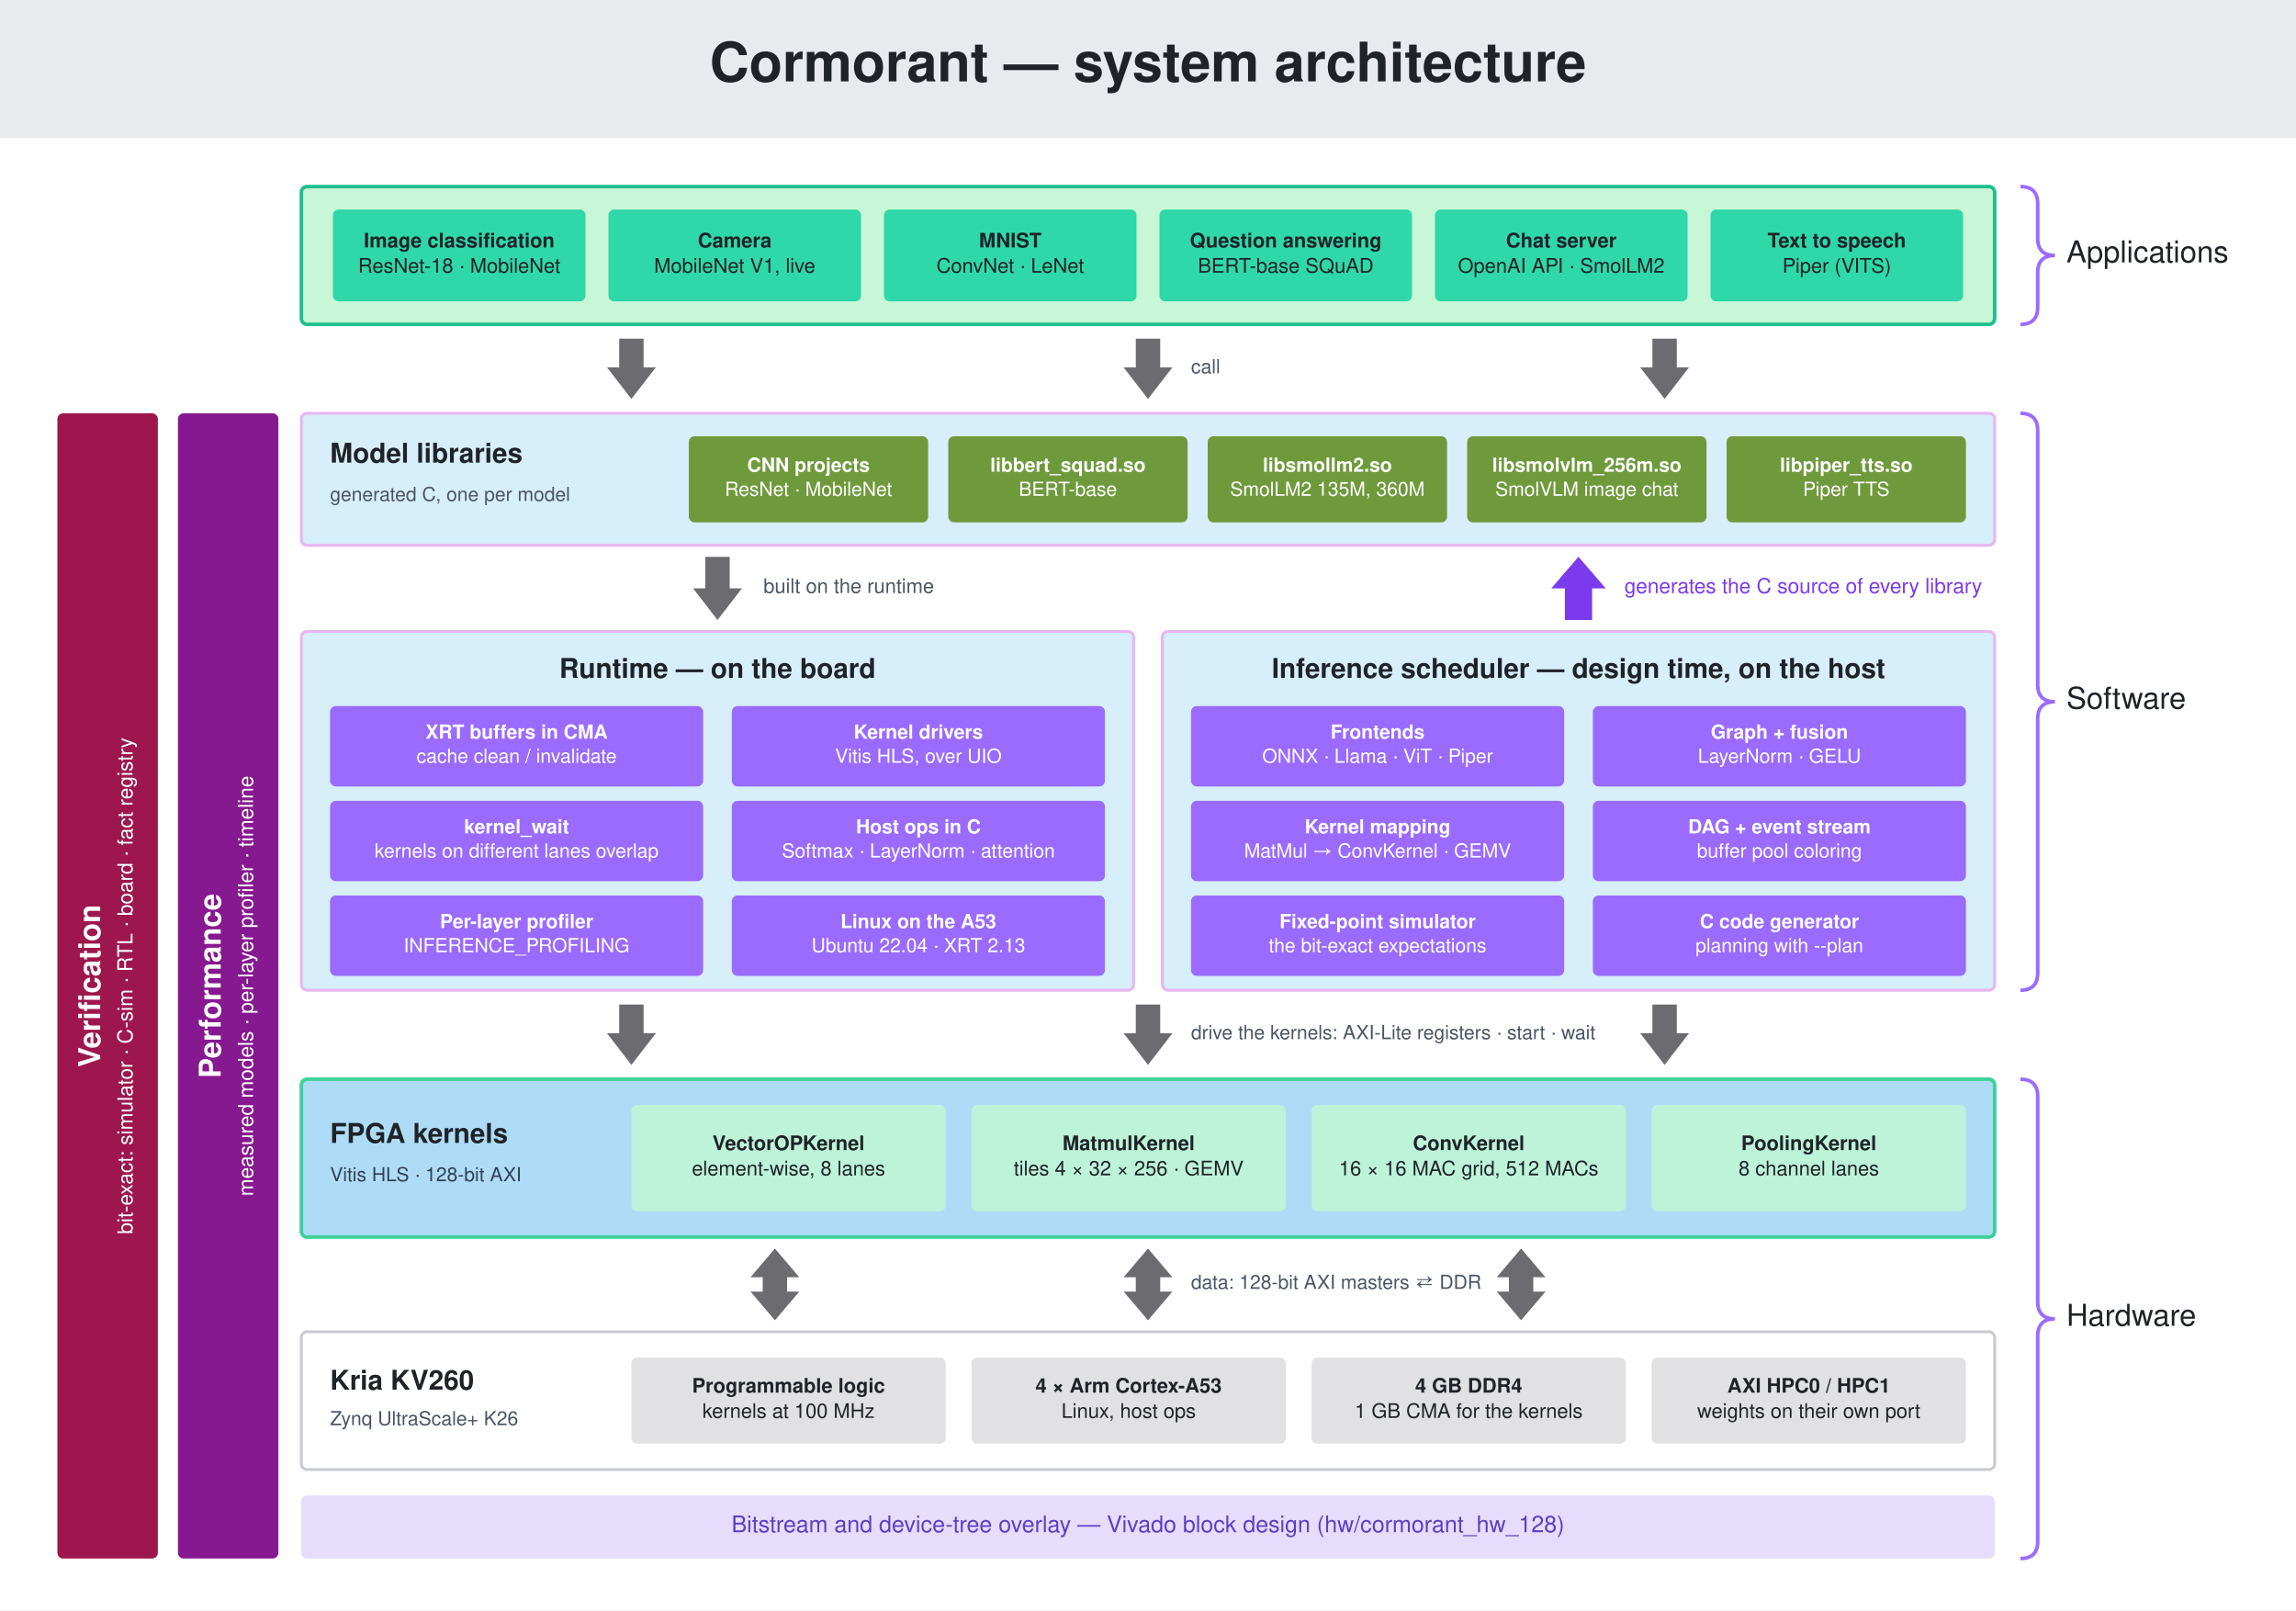
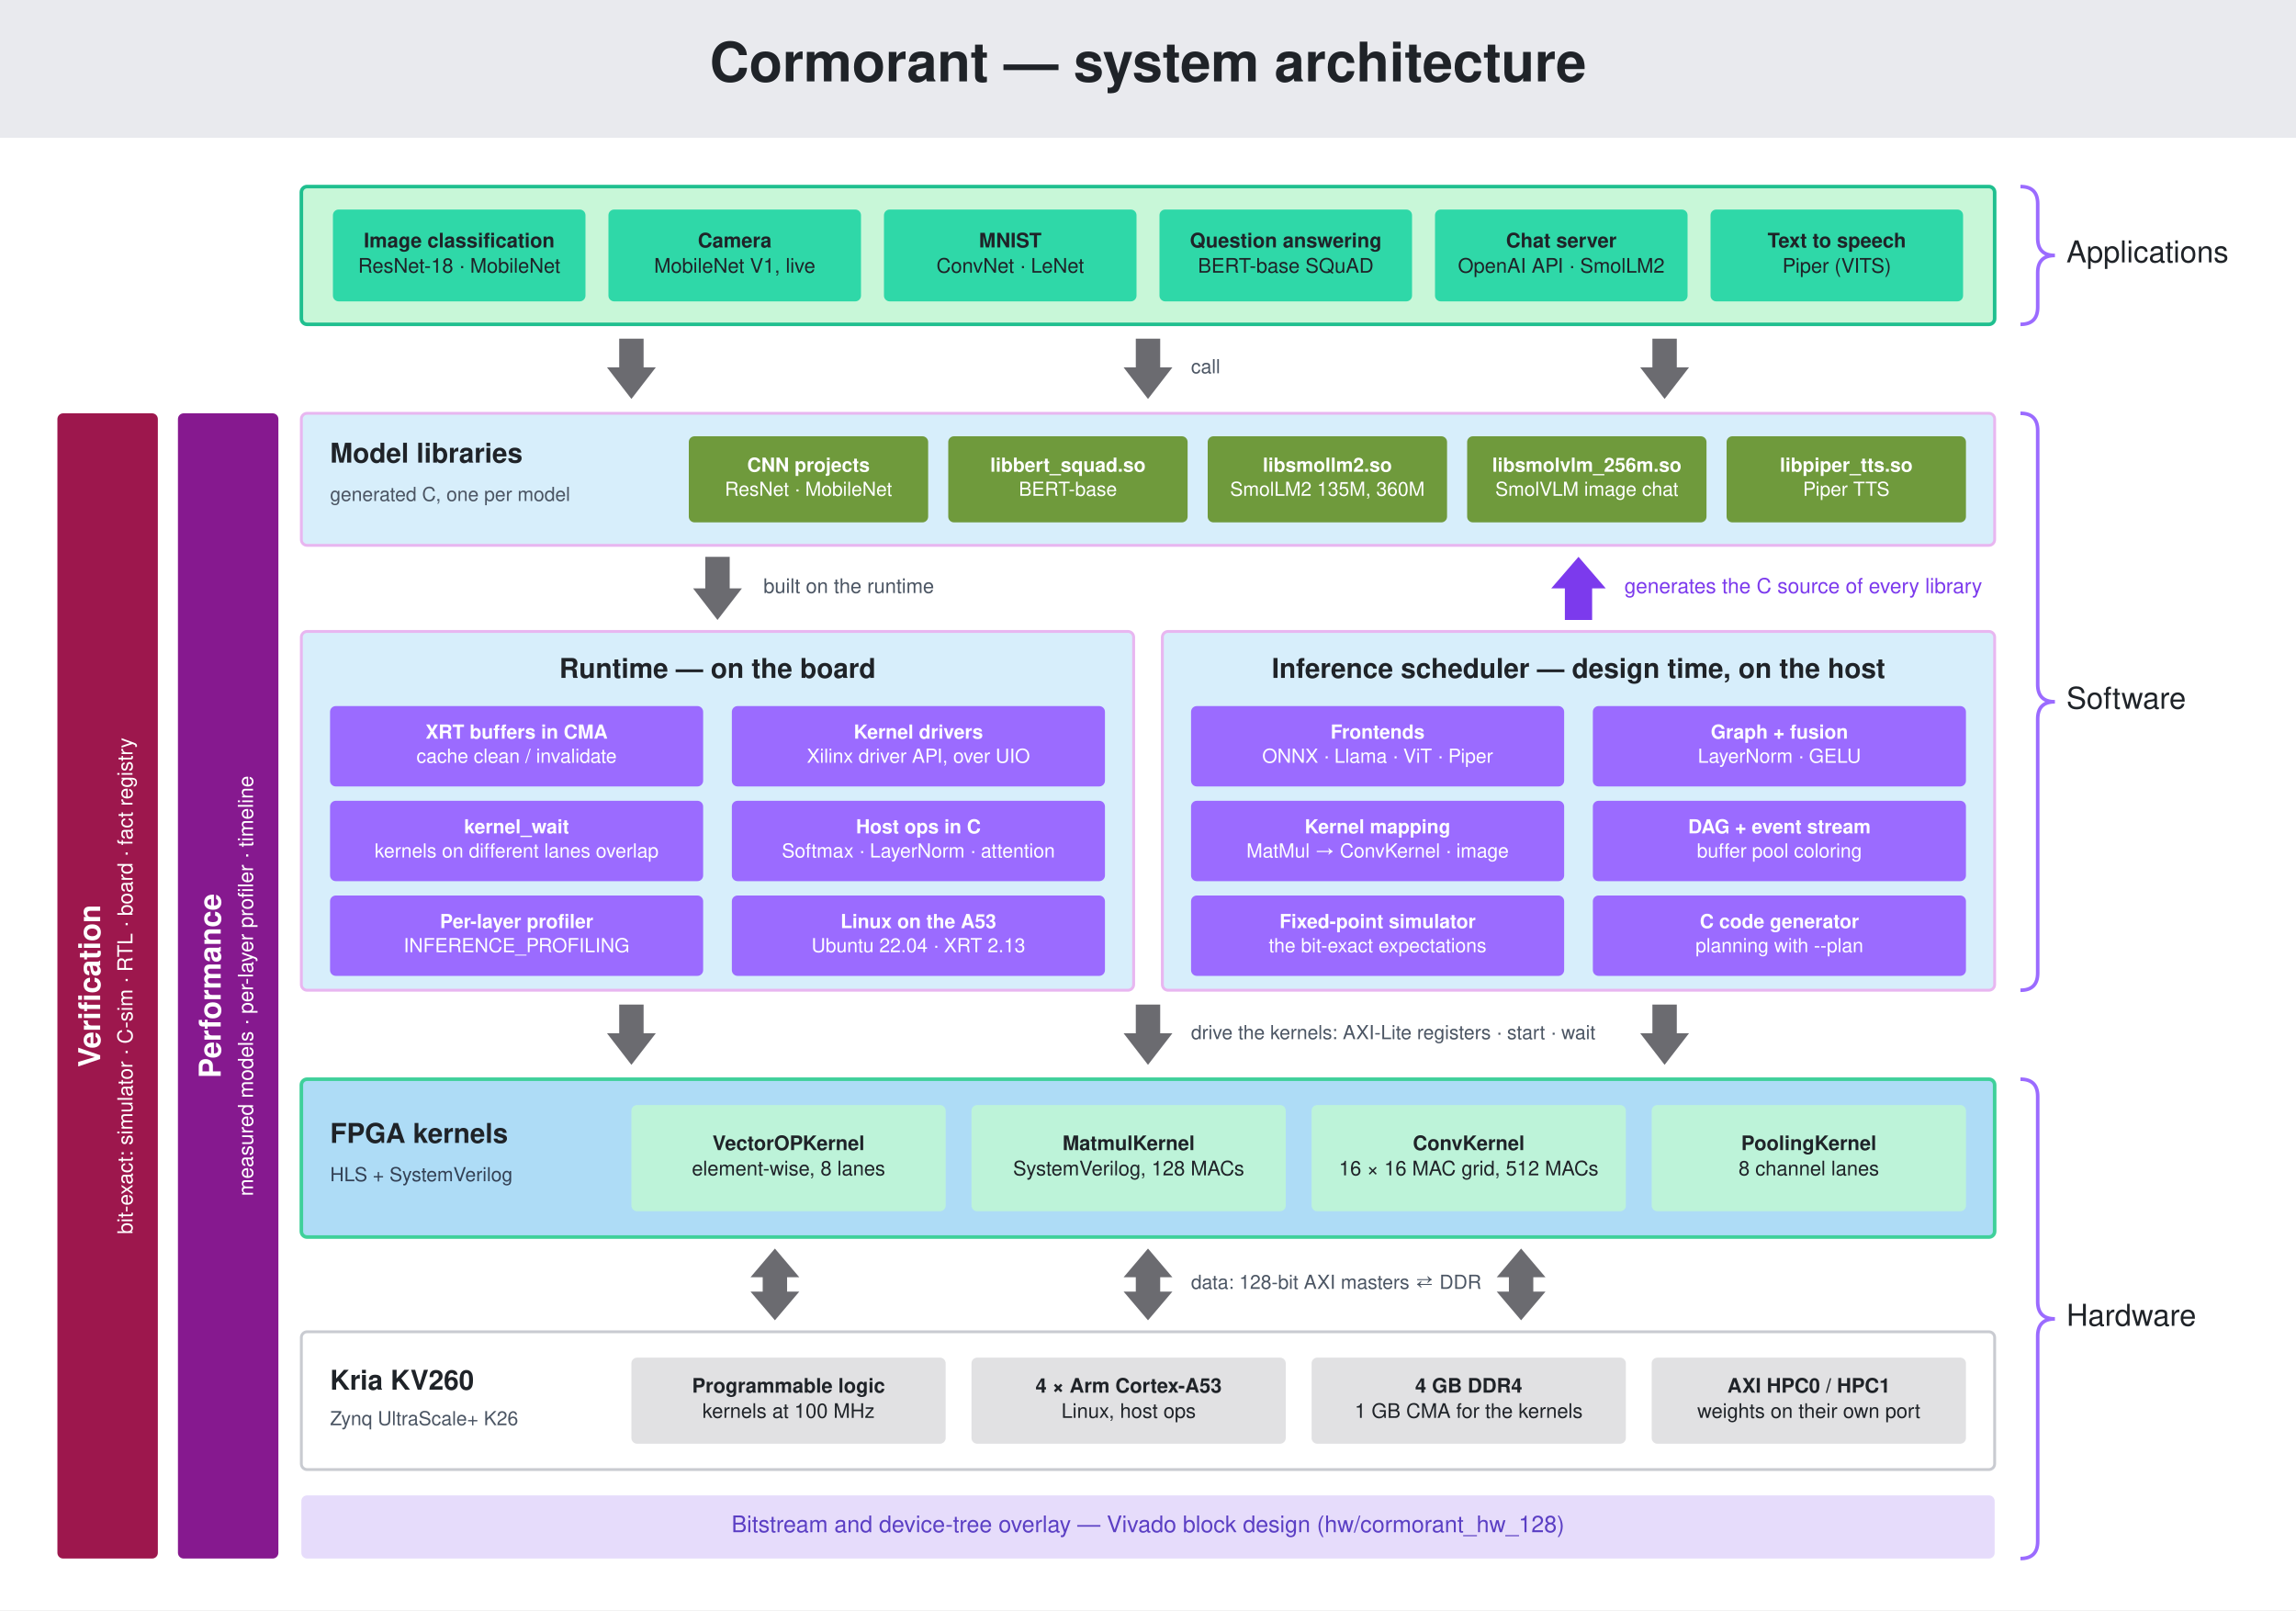
<svg xmlns="http://www.w3.org/2000/svg" viewBox="0 0 1600 1122" width="1600" height="1122" font-family="Segoe UI, Helvetica Neue, Helvetica, Arial, sans-serif">
  <rect width="1600" height="1122" fill="#ffffff" />
  <rect x="0.0" y="0.0" width="1600.0" height="96.0" rx="0" fill="#e9eaee" />
  <text x="800.0" y="48.0" font-size="38" font-weight="600" fill="#1f2328" text-anchor="middle" dominant-baseline="central">Cormorant — system architecture</text>
  <rect x="210.0" y="130.0" width="1180.0" height="96.0" rx="4" fill="#c8f7d8" stroke="#1fbf8f" stroke-width="2.5" />
  <rect x="232.0" y="146.0" width="176.0" height="64.0" rx="4" fill="#2fd8a8" />
  <text x="320.0" y="169.2" font-size="14" font-weight="bold" fill="#1f2328" text-anchor="middle" dominant-baseline="central">Image classification</text>
  <text x="320.0" y="186.8" font-size="14" font-weight="normal" fill="#1f2328" text-anchor="middle" dominant-baseline="central">ResNet-18 · MobileNet</text>
  <rect x="424.0" y="146.0" width="176.0" height="64.0" rx="4" fill="#2fd8a8" />
  <text x="512.0" y="169.2" font-size="14" font-weight="bold" fill="#1f2328" text-anchor="middle" dominant-baseline="central">Camera</text>
  <text x="512.0" y="186.8" font-size="14" font-weight="normal" fill="#1f2328" text-anchor="middle" dominant-baseline="central">MobileNet V1, live</text>
  <rect x="616.0" y="146.0" width="176.0" height="64.0" rx="4" fill="#2fd8a8" />
  <text x="704.0" y="169.2" font-size="14" font-weight="bold" fill="#1f2328" text-anchor="middle" dominant-baseline="central">MNIST</text>
  <text x="704.0" y="186.8" font-size="14" font-weight="normal" fill="#1f2328" text-anchor="middle" dominant-baseline="central">ConvNet · LeNet</text>
  <rect x="808.0" y="146.0" width="176.0" height="64.0" rx="4" fill="#2fd8a8" />
  <text x="896.0" y="169.2" font-size="14" font-weight="bold" fill="#1f2328" text-anchor="middle" dominant-baseline="central">Question answering</text>
  <text x="896.0" y="186.8" font-size="14" font-weight="normal" fill="#1f2328" text-anchor="middle" dominant-baseline="central">BERT-base SQuAD</text>
  <rect x="1000.0" y="146.0" width="176.0" height="64.0" rx="4" fill="#2fd8a8" />
  <text x="1088.0" y="169.2" font-size="14" font-weight="bold" fill="#1f2328" text-anchor="middle" dominant-baseline="central">Chat server</text>
  <text x="1088.0" y="186.8" font-size="14" font-weight="normal" fill="#1f2328" text-anchor="middle" dominant-baseline="central">OpenAI API · SmolLM2</text>
  <rect x="1192.0" y="146.0" width="176.0" height="64.0" rx="4" fill="#2fd8a8" />
  <text x="1280.0" y="169.2" font-size="14" font-weight="bold" fill="#1f2328" text-anchor="middle" dominant-baseline="central">Text to speech</text>
  <text x="1280.0" y="186.8" font-size="14" font-weight="normal" fill="#1f2328" text-anchor="middle" dominant-baseline="central">Piper (VITS)</text>
  <polygon fill="#6b6b70" points="431.5,236 448.5,236 448.5,256 457.0,256 440,278 423.0,256 431.5,256" />
  <polygon fill="#6b6b70" points="791.5,236 808.5,236 808.5,256 817.0,256 800.0,278 783.0,256 791.5,256" />
  <polygon fill="#6b6b70" points="1151.5,236 1168.5,236 1168.5,256 1177.0,256 1160,278 1143.0,256 1151.5,256" />
  <text x="830.0" y="257.0" font-size="13.5" font-weight="500" fill="#4b5563" text-anchor="start" dominant-baseline="central">call</text>
  <rect x="210.0" y="288.0" width="1180.0" height="92.0" rx="4" fill="#d7eefb" stroke="#e8b6f0" stroke-width="2" />
  <text x="230.0" y="318.0" font-size="19" font-weight="600" fill="#1f2328" text-anchor="start" dominant-baseline="central">Model libraries</text>
  <text x="230.0" y="346.0" font-size="13.5" font-weight="normal" fill="#4b5563" text-anchor="start" dominant-baseline="central">generated C, one per model</text>
  <rect x="480.0" y="304.0" width="166.8" height="60.0" rx="4" fill="#6f9a3c" />
  <text x="563.4" y="325.6" font-size="13.5" font-weight="bold" fill="#ffffff" text-anchor="middle" dominant-baseline="central">CNN projects</text>
  <text x="563.4" y="342.4" font-size="13.5" font-weight="normal" fill="#ffffff" text-anchor="middle" dominant-baseline="central">ResNet · MobileNet</text>
  <rect x="660.8" y="304.0" width="166.8" height="60.0" rx="4" fill="#6f9a3c" />
  <text x="744.2" y="325.6" font-size="13.5" font-weight="bold" fill="#ffffff" text-anchor="middle" dominant-baseline="central">libbert_squad.so</text>
  <text x="744.2" y="342.4" font-size="13.5" font-weight="normal" fill="#ffffff" text-anchor="middle" dominant-baseline="central">BERT-base</text>
  <rect x="841.6" y="304.0" width="166.8" height="60.0" rx="4" fill="#6f9a3c" />
  <text x="925.0" y="325.6" font-size="13.5" font-weight="bold" fill="#ffffff" text-anchor="middle" dominant-baseline="central">libsmollm2.so</text>
  <text x="925.0" y="342.4" font-size="13.5" font-weight="normal" fill="#ffffff" text-anchor="middle" dominant-baseline="central">SmolLM2 135M, 360M</text>
  <rect x="1022.4" y="304.0" width="166.8" height="60.0" rx="4" fill="#6f9a3c" />
  <text x="1105.8" y="325.6" font-size="13.5" font-weight="bold" fill="#ffffff" text-anchor="middle" dominant-baseline="central">libsmolvlm_256m.so</text>
  <text x="1105.8" y="342.4" font-size="13.5" font-weight="normal" fill="#ffffff" text-anchor="middle" dominant-baseline="central">SmolVLM image chat</text>
  <rect x="1203.2" y="304.0" width="166.8" height="60.0" rx="4" fill="#6f9a3c" />
  <text x="1286.6" y="325.6" font-size="13.5" font-weight="bold" fill="#ffffff" text-anchor="middle" dominant-baseline="central">libpiper_tts.so</text>
  <text x="1286.6" y="342.4" font-size="13.5" font-weight="normal" fill="#ffffff" text-anchor="middle" dominant-baseline="central">Piper TTS</text>
  <rect x="210.0" y="440.0" width="580.0" height="250.0" rx="4" fill="#d7eefb" stroke="#e8b6f0" stroke-width="2" />
  <text x="500.0" y="468.0" font-size="19" font-weight="600" fill="#1f2328" text-anchor="middle" dominant-baseline="central">Runtime — on the board</text>
  <rect x="230.0" y="492.0" width="260.0" height="56.0" rx="4" fill="#9b6bff" />
  <text x="360.0" y="511.6" font-size="13.5" font-weight="bold" fill="#ffffff" text-anchor="middle" dominant-baseline="central">XRT buffers in CMA</text>
  <text x="360.0" y="528.4" font-size="13.5" font-weight="normal" fill="#ffffff" text-anchor="middle" dominant-baseline="central">cache clean / invalidate</text>
  <rect x="510.0" y="492.0" width="260.0" height="56.0" rx="4" fill="#9b6bff" />
  <text x="640.0" y="511.6" font-size="13.5" font-weight="bold" fill="#ffffff" text-anchor="middle" dominant-baseline="central">Kernel drivers</text>
-   <text x="640.0" y="528.4" font-size="13.5" font-weight="normal" fill="#ffffff" text-anchor="middle" dominant-baseline="central">Vitis HLS, over UIO</text>
+   <text x="640.0" y="528.4" font-size="13.5" font-weight="normal" fill="#ffffff" text-anchor="middle" dominant-baseline="central">Xilinx driver API, over UIO</text>
  <rect x="230.0" y="558.0" width="260.0" height="56.0" rx="4" fill="#9b6bff" />
  <text x="360.0" y="577.6" font-size="13.5" font-weight="bold" fill="#ffffff" text-anchor="middle" dominant-baseline="central">kernel_wait</text>
  <text x="360.0" y="594.4" font-size="13.5" font-weight="normal" fill="#ffffff" text-anchor="middle" dominant-baseline="central">kernels on different lanes overlap</text>
  <rect x="510.0" y="558.0" width="260.0" height="56.0" rx="4" fill="#9b6bff" />
  <text x="640.0" y="577.6" font-size="13.5" font-weight="bold" fill="#ffffff" text-anchor="middle" dominant-baseline="central">Host ops in C</text>
  <text x="640.0" y="594.4" font-size="13.5" font-weight="normal" fill="#ffffff" text-anchor="middle" dominant-baseline="central">Softmax · LayerNorm · attention</text>
  <rect x="230.0" y="624.0" width="260.0" height="56.0" rx="4" fill="#9b6bff" />
  <text x="360.0" y="643.6" font-size="13.5" font-weight="bold" fill="#ffffff" text-anchor="middle" dominant-baseline="central">Per-layer profiler</text>
  <text x="360.0" y="660.4" font-size="13.5" font-weight="normal" fill="#ffffff" text-anchor="middle" dominant-baseline="central">INFERENCE_PROFILING</text>
  <rect x="510.0" y="624.0" width="260.0" height="56.0" rx="4" fill="#9b6bff" />
  <text x="640.0" y="643.6" font-size="13.5" font-weight="bold" fill="#ffffff" text-anchor="middle" dominant-baseline="central">Linux on the A53</text>
  <text x="640.0" y="660.4" font-size="13.5" font-weight="normal" fill="#ffffff" text-anchor="middle" dominant-baseline="central">Ubuntu 22.04 · XRT 2.13</text>
  <rect x="810.0" y="440.0" width="580.0" height="250.0" rx="4" fill="#d7eefb" stroke="#e8b6f0" stroke-width="2" />
  <text x="1100.0" y="468.0" font-size="19" font-weight="600" fill="#1f2328" text-anchor="middle" dominant-baseline="central">Inference scheduler — design time, on the host</text>
  <rect x="830.0" y="492.0" width="260.0" height="56.0" rx="4" fill="#9b6bff" />
  <text x="960.0" y="511.6" font-size="13.5" font-weight="bold" fill="#ffffff" text-anchor="middle" dominant-baseline="central">Frontends</text>
  <text x="960.0" y="528.4" font-size="13.5" font-weight="normal" fill="#ffffff" text-anchor="middle" dominant-baseline="central">ONNX · Llama · ViT · Piper</text>
  <rect x="1110.0" y="492.0" width="260.0" height="56.0" rx="4" fill="#9b6bff" />
  <text x="1240.0" y="511.6" font-size="13.5" font-weight="bold" fill="#ffffff" text-anchor="middle" dominant-baseline="central">Graph + fusion</text>
  <text x="1240.0" y="528.4" font-size="13.5" font-weight="normal" fill="#ffffff" text-anchor="middle" dominant-baseline="central">LayerNorm · GELU</text>
  <rect x="830.0" y="558.0" width="260.0" height="56.0" rx="4" fill="#9b6bff" />
  <text x="960.0" y="577.6" font-size="13.5" font-weight="bold" fill="#ffffff" text-anchor="middle" dominant-baseline="central">Kernel mapping</text>
-   <text x="960.0" y="594.4" font-size="13.5" font-weight="normal" fill="#ffffff" text-anchor="middle" dominant-baseline="central">MatMul → ConvKernel · GEMV</text>
+   <text x="960.0" y="594.4" font-size="13.5" font-weight="normal" fill="#ffffff" text-anchor="middle" dominant-baseline="central">MatMul → ConvKernel · image</text>
  <rect x="1110.0" y="558.0" width="260.0" height="56.0" rx="4" fill="#9b6bff" />
  <text x="1240.0" y="577.6" font-size="13.5" font-weight="bold" fill="#ffffff" text-anchor="middle" dominant-baseline="central">DAG + event stream</text>
  <text x="1240.0" y="594.4" font-size="13.5" font-weight="normal" fill="#ffffff" text-anchor="middle" dominant-baseline="central">buffer pool coloring</text>
  <rect x="830.0" y="624.0" width="260.0" height="56.0" rx="4" fill="#9b6bff" />
  <text x="960.0" y="643.6" font-size="13.5" font-weight="bold" fill="#ffffff" text-anchor="middle" dominant-baseline="central">Fixed-point simulator</text>
  <text x="960.0" y="660.4" font-size="13.5" font-weight="normal" fill="#ffffff" text-anchor="middle" dominant-baseline="central">the bit-exact expectations</text>
  <rect x="1110.0" y="624.0" width="260.0" height="56.0" rx="4" fill="#9b6bff" />
  <text x="1240.0" y="643.6" font-size="13.5" font-weight="bold" fill="#ffffff" text-anchor="middle" dominant-baseline="central">C code generator</text>
  <text x="1240.0" y="660.4" font-size="13.5" font-weight="normal" fill="#ffffff" text-anchor="middle" dominant-baseline="central">planning with --plan</text>
  <polygon fill="#7c3aed" points="1081.0,410 1100.0,388 1119.0,410 1109.5,410 1109.5,432 1090.5,432 1090.5,410" />
  <text x="1132.0" y="410.0" font-size="14.5" font-weight="500" fill="#7c3aed" text-anchor="start" dominant-baseline="central">generates the C source of every library</text>
  <text x="532.0" y="410.0" font-size="14" font-weight="500" fill="#4b5563" text-anchor="start" dominant-baseline="central">built on the runtime</text>
  <polygon fill="#6b6b70" points="491.5,388 508.5,388 508.5,410 517.0,410 500.0,432 483.0,410 491.5,410" />
  <polygon fill="#6b6b70" points="431.5,700 448.5,700 448.5,720 457.0,720 440,742 423.0,720 431.5,720" />
  <polygon fill="#6b6b70" points="791.5,700 808.5,700 808.5,720 817.0,720 800.0,742 783.0,720 791.5,720" />
  <polygon fill="#6b6b70" points="1151.5,700 1168.5,700 1168.5,720 1177.0,720 1160,742 1143.0,720 1151.5,720" />
  <text x="830.0" y="721.0" font-size="13.5" font-weight="500" fill="#4b5563" text-anchor="start" dominant-baseline="central">drive the kernels: AXI-Lite registers · start · wait</text>
  <rect x="210.0" y="752.0" width="1180.0" height="110.0" rx="4" fill="#aedcf6" stroke="#3fd09a" stroke-width="2.5" />
  <text x="230.0" y="792.0" font-size="19" font-weight="600" fill="#1f2328" text-anchor="start" dominant-baseline="central">FPGA kernels</text>
-   <text x="230.0" y="820.0" font-size="13.5" font-weight="normal" fill="#334155" text-anchor="start" dominant-baseline="central">Vitis HLS · 128-bit AXI</text>
+   <text x="230.0" y="820.0" font-size="13.5" font-weight="normal" fill="#334155" text-anchor="start" dominant-baseline="central">HLS + SystemVerilog</text>
  <rect x="440.0" y="770.0" width="219.0" height="74.0" rx="4" fill="#bdf3d9" />
  <text x="549.5" y="798.2" font-size="14" font-weight="bold" fill="#1f2328" text-anchor="middle" dominant-baseline="central">VectorOPKernel</text>
  <text x="549.5" y="815.8" font-size="14" font-weight="normal" fill="#1f2328" text-anchor="middle" dominant-baseline="central">element-wise, 8 lanes</text>
  <rect x="677.0" y="770.0" width="219.0" height="74.0" rx="4" fill="#bdf3d9" />
  <text x="786.5" y="798.2" font-size="14" font-weight="bold" fill="#1f2328" text-anchor="middle" dominant-baseline="central">MatmulKernel</text>
-   <text x="786.5" y="815.8" font-size="14" font-weight="normal" fill="#1f2328" text-anchor="middle" dominant-baseline="central">tiles 4 × 32 × 256 · GEMV</text>
+   <text x="786.5" y="815.8" font-size="14" font-weight="normal" fill="#1f2328" text-anchor="middle" dominant-baseline="central">SystemVerilog, 128 MACs</text>
  <rect x="914.0" y="770.0" width="219.0" height="74.0" rx="4" fill="#bdf3d9" />
  <text x="1023.5" y="798.2" font-size="14" font-weight="bold" fill="#1f2328" text-anchor="middle" dominant-baseline="central">ConvKernel</text>
  <text x="1023.5" y="815.8" font-size="14" font-weight="normal" fill="#1f2328" text-anchor="middle" dominant-baseline="central">16 × 16 MAC grid, 512 MACs</text>
  <rect x="1151.0" y="770.0" width="219.0" height="74.0" rx="4" fill="#bdf3d9" />
  <text x="1260.5" y="798.2" font-size="14" font-weight="bold" fill="#1f2328" text-anchor="middle" dominant-baseline="central">PoolingKernel</text>
  <text x="1260.5" y="815.8" font-size="14" font-weight="normal" fill="#1f2328" text-anchor="middle" dominant-baseline="central">8 channel lanes</text>
  <polygon fill="#6b6b70" points="540,870 557.0,890 548.5,890 548.5,900 557.0,900 540,920 523.0,900 531.5,900 531.5,890 523.0,890" />
  <polygon fill="#6b6b70" points="800.0,870 817.0,890 808.5,890 808.5,900 817.0,900 800.0,920 783.0,900 791.5,900 791.5,890 783.0,890" />
  <polygon fill="#6b6b70" points="1060,870 1077.0,890 1068.5,890 1068.5,900 1077.0,900 1060,920 1043.0,900 1051.5,900 1051.5,890 1043.0,890" />
  <text x="830.0" y="895.0" font-size="13.5" font-weight="500" fill="#4b5563" text-anchor="start" dominant-baseline="central">data: 128-bit AXI masters ⇄ DDR</text>
  <rect x="210.0" y="928.0" width="1180.0" height="96.0" rx="4" fill="#ffffff" stroke="#c9cbd1" stroke-width="2" />
  <text x="230.0" y="964.0" font-size="19" font-weight="600" fill="#1f2328" text-anchor="start" dominant-baseline="central">Kria KV260</text>
  <text x="230.0" y="990.0" font-size="13.5" font-weight="normal" fill="#4b5563" text-anchor="start" dominant-baseline="central">Zynq UltraScale+ K26</text>
  <rect x="440.0" y="946.0" width="219.0" height="60.0" rx="4" fill="#e1e1e3" />
  <text x="549.5" y="967.2" font-size="14" font-weight="bold" fill="#1f2328" text-anchor="middle" dominant-baseline="central">Programmable logic</text>
  <text x="549.5" y="984.8" font-size="14" font-weight="normal" fill="#1f2328" text-anchor="middle" dominant-baseline="central">kernels at 100 MHz</text>
  <rect x="677.0" y="946.0" width="219.0" height="60.0" rx="4" fill="#e1e1e3" />
  <text x="786.5" y="967.2" font-size="14" font-weight="bold" fill="#1f2328" text-anchor="middle" dominant-baseline="central">4 × Arm Cortex-A53</text>
  <text x="786.5" y="984.8" font-size="14" font-weight="normal" fill="#1f2328" text-anchor="middle" dominant-baseline="central">Linux, host ops</text>
  <rect x="914.0" y="946.0" width="219.0" height="60.0" rx="4" fill="#e1e1e3" />
  <text x="1023.5" y="967.2" font-size="14" font-weight="bold" fill="#1f2328" text-anchor="middle" dominant-baseline="central">4 GB DDR4</text>
  <text x="1023.5" y="984.8" font-size="14" font-weight="normal" fill="#1f2328" text-anchor="middle" dominant-baseline="central">1 GB CMA for the kernels</text>
  <rect x="1151.0" y="946.0" width="219.0" height="60.0" rx="4" fill="#e1e1e3" />
  <text x="1260.5" y="967.2" font-size="14" font-weight="bold" fill="#1f2328" text-anchor="middle" dominant-baseline="central">AXI HPC0 / HPC1</text>
  <text x="1260.5" y="984.8" font-size="14" font-weight="normal" fill="#1f2328" text-anchor="middle" dominant-baseline="central">weights on their own port</text>
  <rect x="210.0" y="1042.0" width="1180.0" height="44.0" rx="4" fill="#e6dcfb" />
  <text x="800.0" y="1064.0" font-size="16" font-weight="500" fill="#5b3fc4" text-anchor="middle" dominant-baseline="central">Bitstream and device-tree overlay — Vivado block design (hw/cormorant_hw_128)</text>
  <rect x="40.0" y="288.0" width="70.0" height="798.0" rx="4" fill="#9d174d" />
  <text x="65.0" y="687.0" font-size="21" font-weight="bold" fill="#ffffff" text-anchor="middle" dominant-baseline="central" transform="rotate(-90 65 687.0)">Verification</text>
  <text x="89.0" y="687.0" font-size="14.5" font-weight="500" fill="#ffffff" text-anchor="middle" dominant-baseline="central" transform="rotate(-90 89 687.0)">bit-exact: simulator · C-sim · RTL · board · fact registry</text>
  <rect x="124.0" y="288.0" width="70.0" height="798.0" rx="4" fill="#86198f" />
  <text x="149.0" y="687.0" font-size="21" font-weight="bold" fill="#ffffff" text-anchor="middle" dominant-baseline="central" transform="rotate(-90 149 687.0)">Performance</text>
  <text x="173.0" y="687.0" font-size="14.5" font-weight="500" fill="#ffffff" text-anchor="middle" dominant-baseline="central" transform="rotate(-90 173 687.0)">measured models · per-layer profiler · timeline</text>
  <path d="M1408,130 q12,0 12,12 L1420,166.0 q0,12 12,12 q-12,0 -12,12 L1420,214 q0,12 -12,12" fill="none" stroke="#9b6bff" stroke-width="2.5" />
  <text x="1440.0" y="178.0" font-size="21" font-weight="500" fill="#1f2328" text-anchor="start" dominant-baseline="central">Applications</text>
  <path d="M1408,288 q12,0 12,12 L1420,477.0 q0,12 12,12 q-12,0 -12,12 L1420,678 q0,12 -12,12" fill="none" stroke="#9b6bff" stroke-width="2.5" />
  <text x="1440.0" y="489.0" font-size="21" font-weight="500" fill="#1f2328" text-anchor="start" dominant-baseline="central">Software</text>
  <path d="M1408,752 q12,0 12,12 L1420,907.0 q0,12 12,12 q-12,0 -12,12 L1420,1074 q0,12 -12,12" fill="none" stroke="#9b6bff" stroke-width="2.5" />
  <text x="1440.0" y="919.0" font-size="21" font-weight="500" fill="#1f2328" text-anchor="start" dominant-baseline="central">Hardware</text>
</svg>
